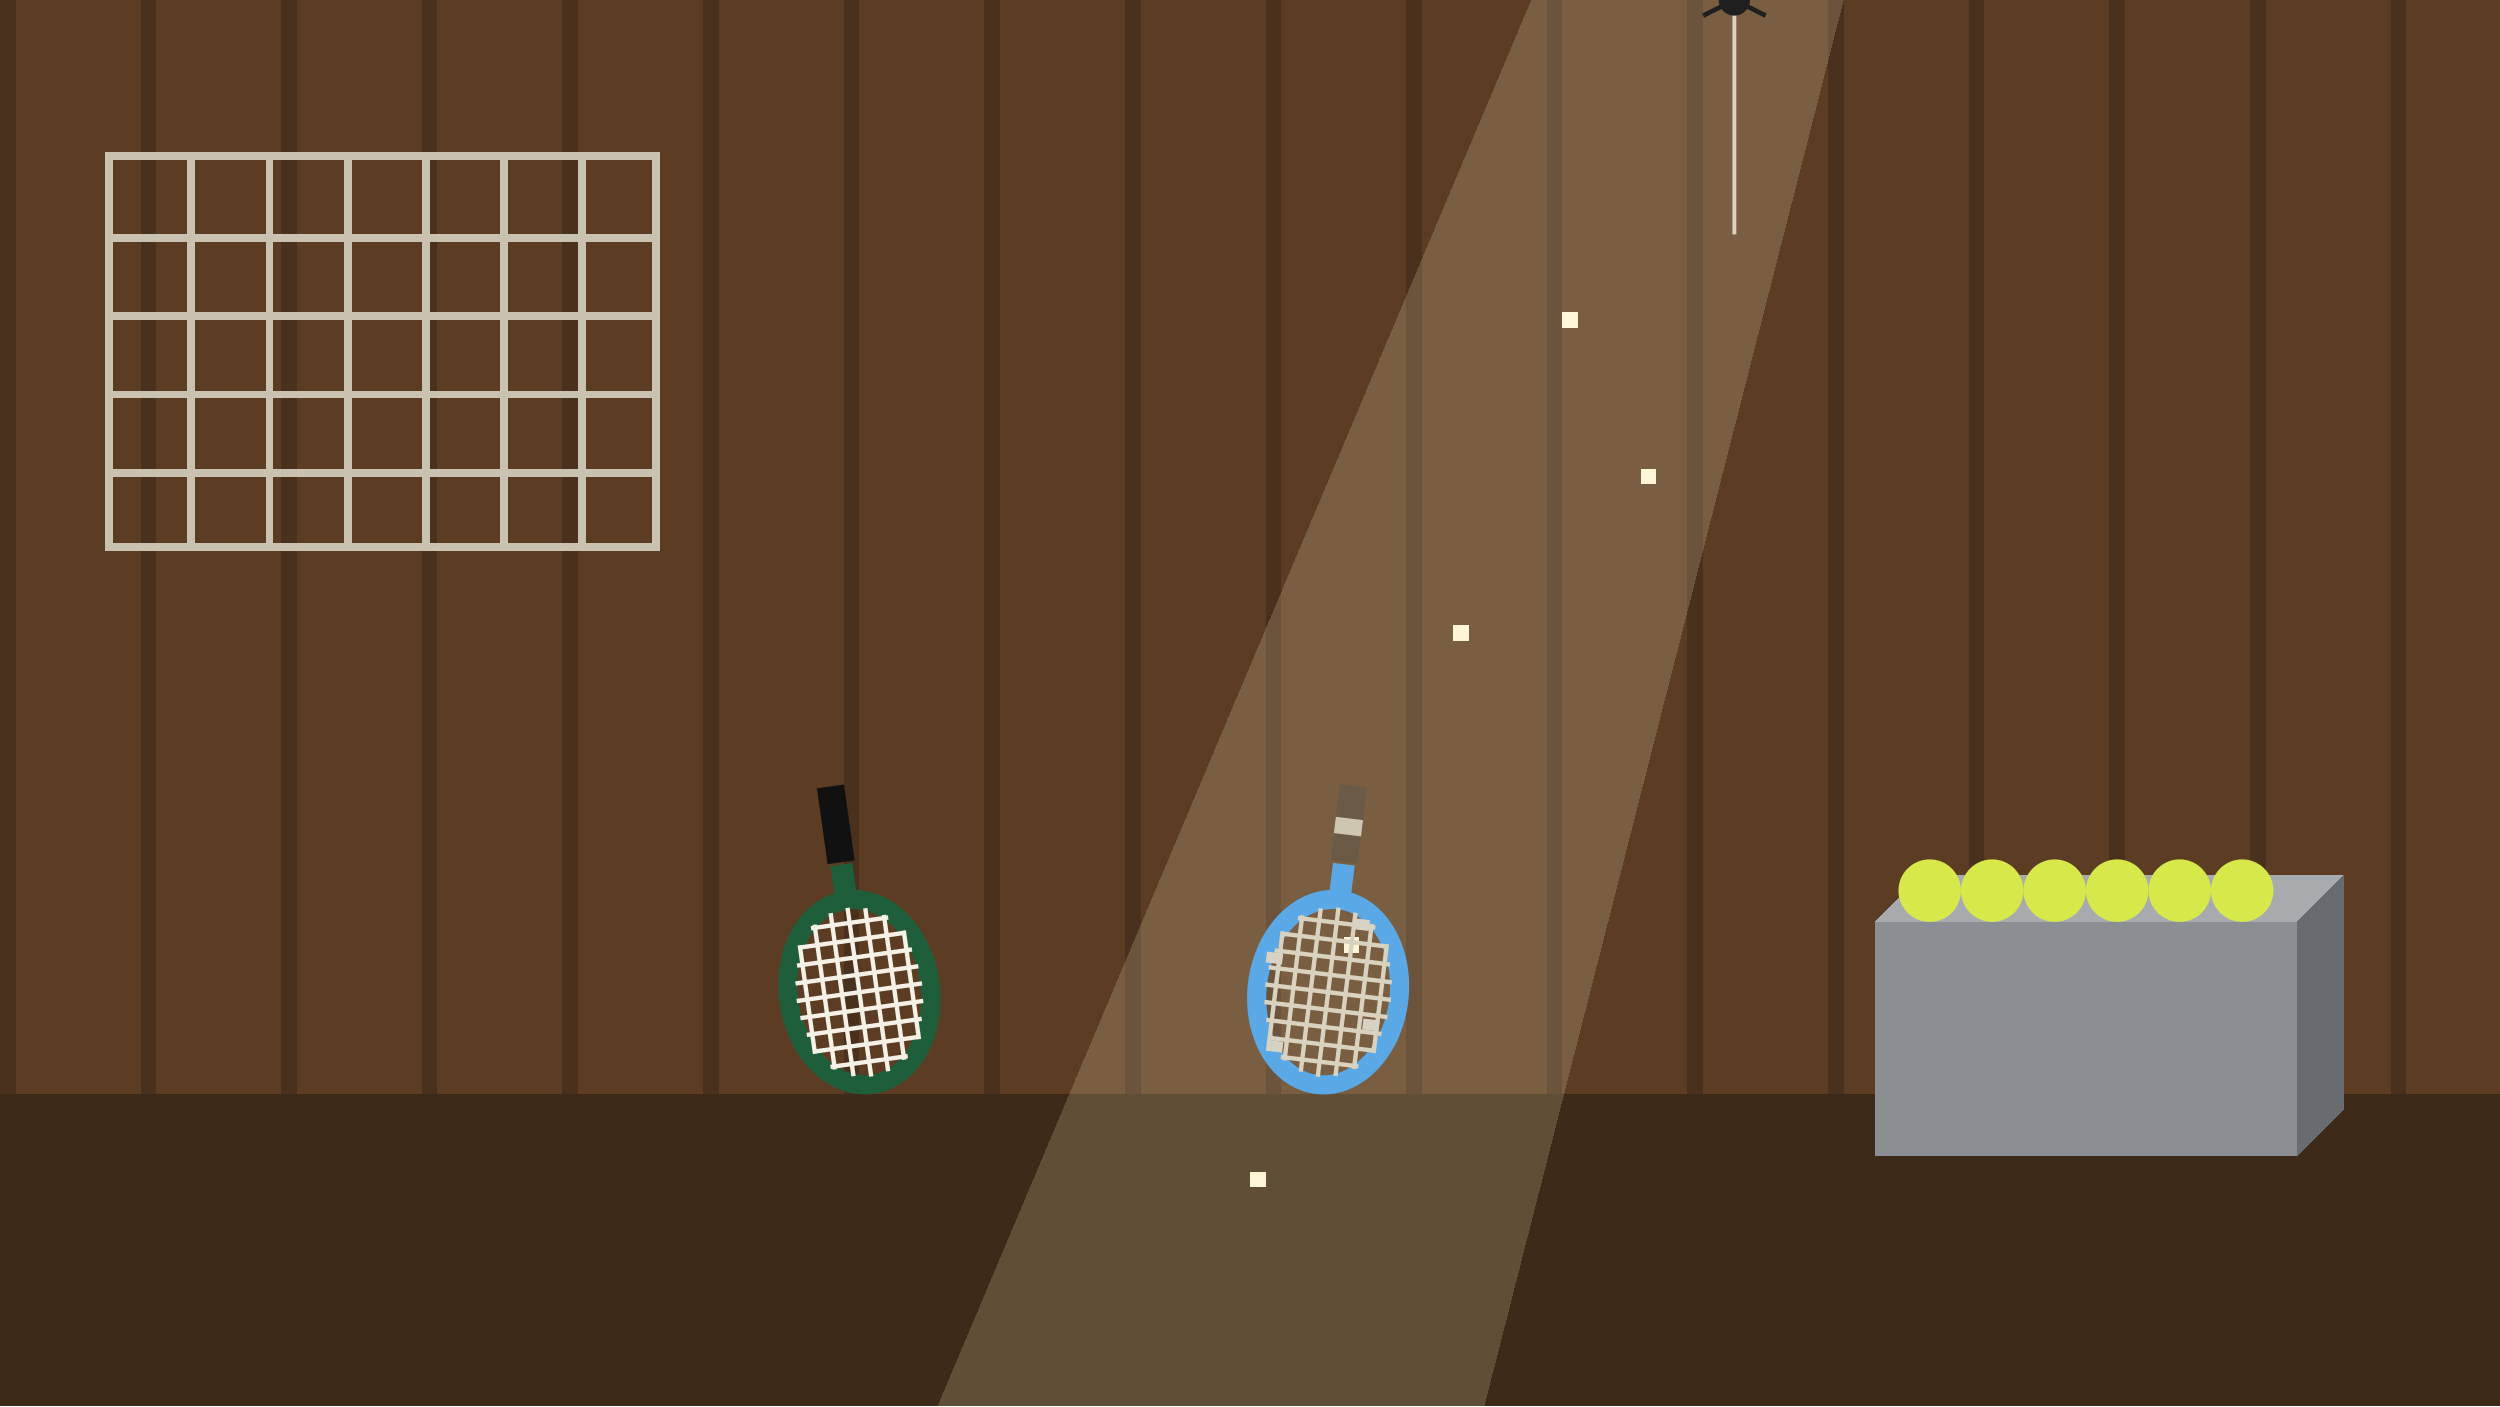
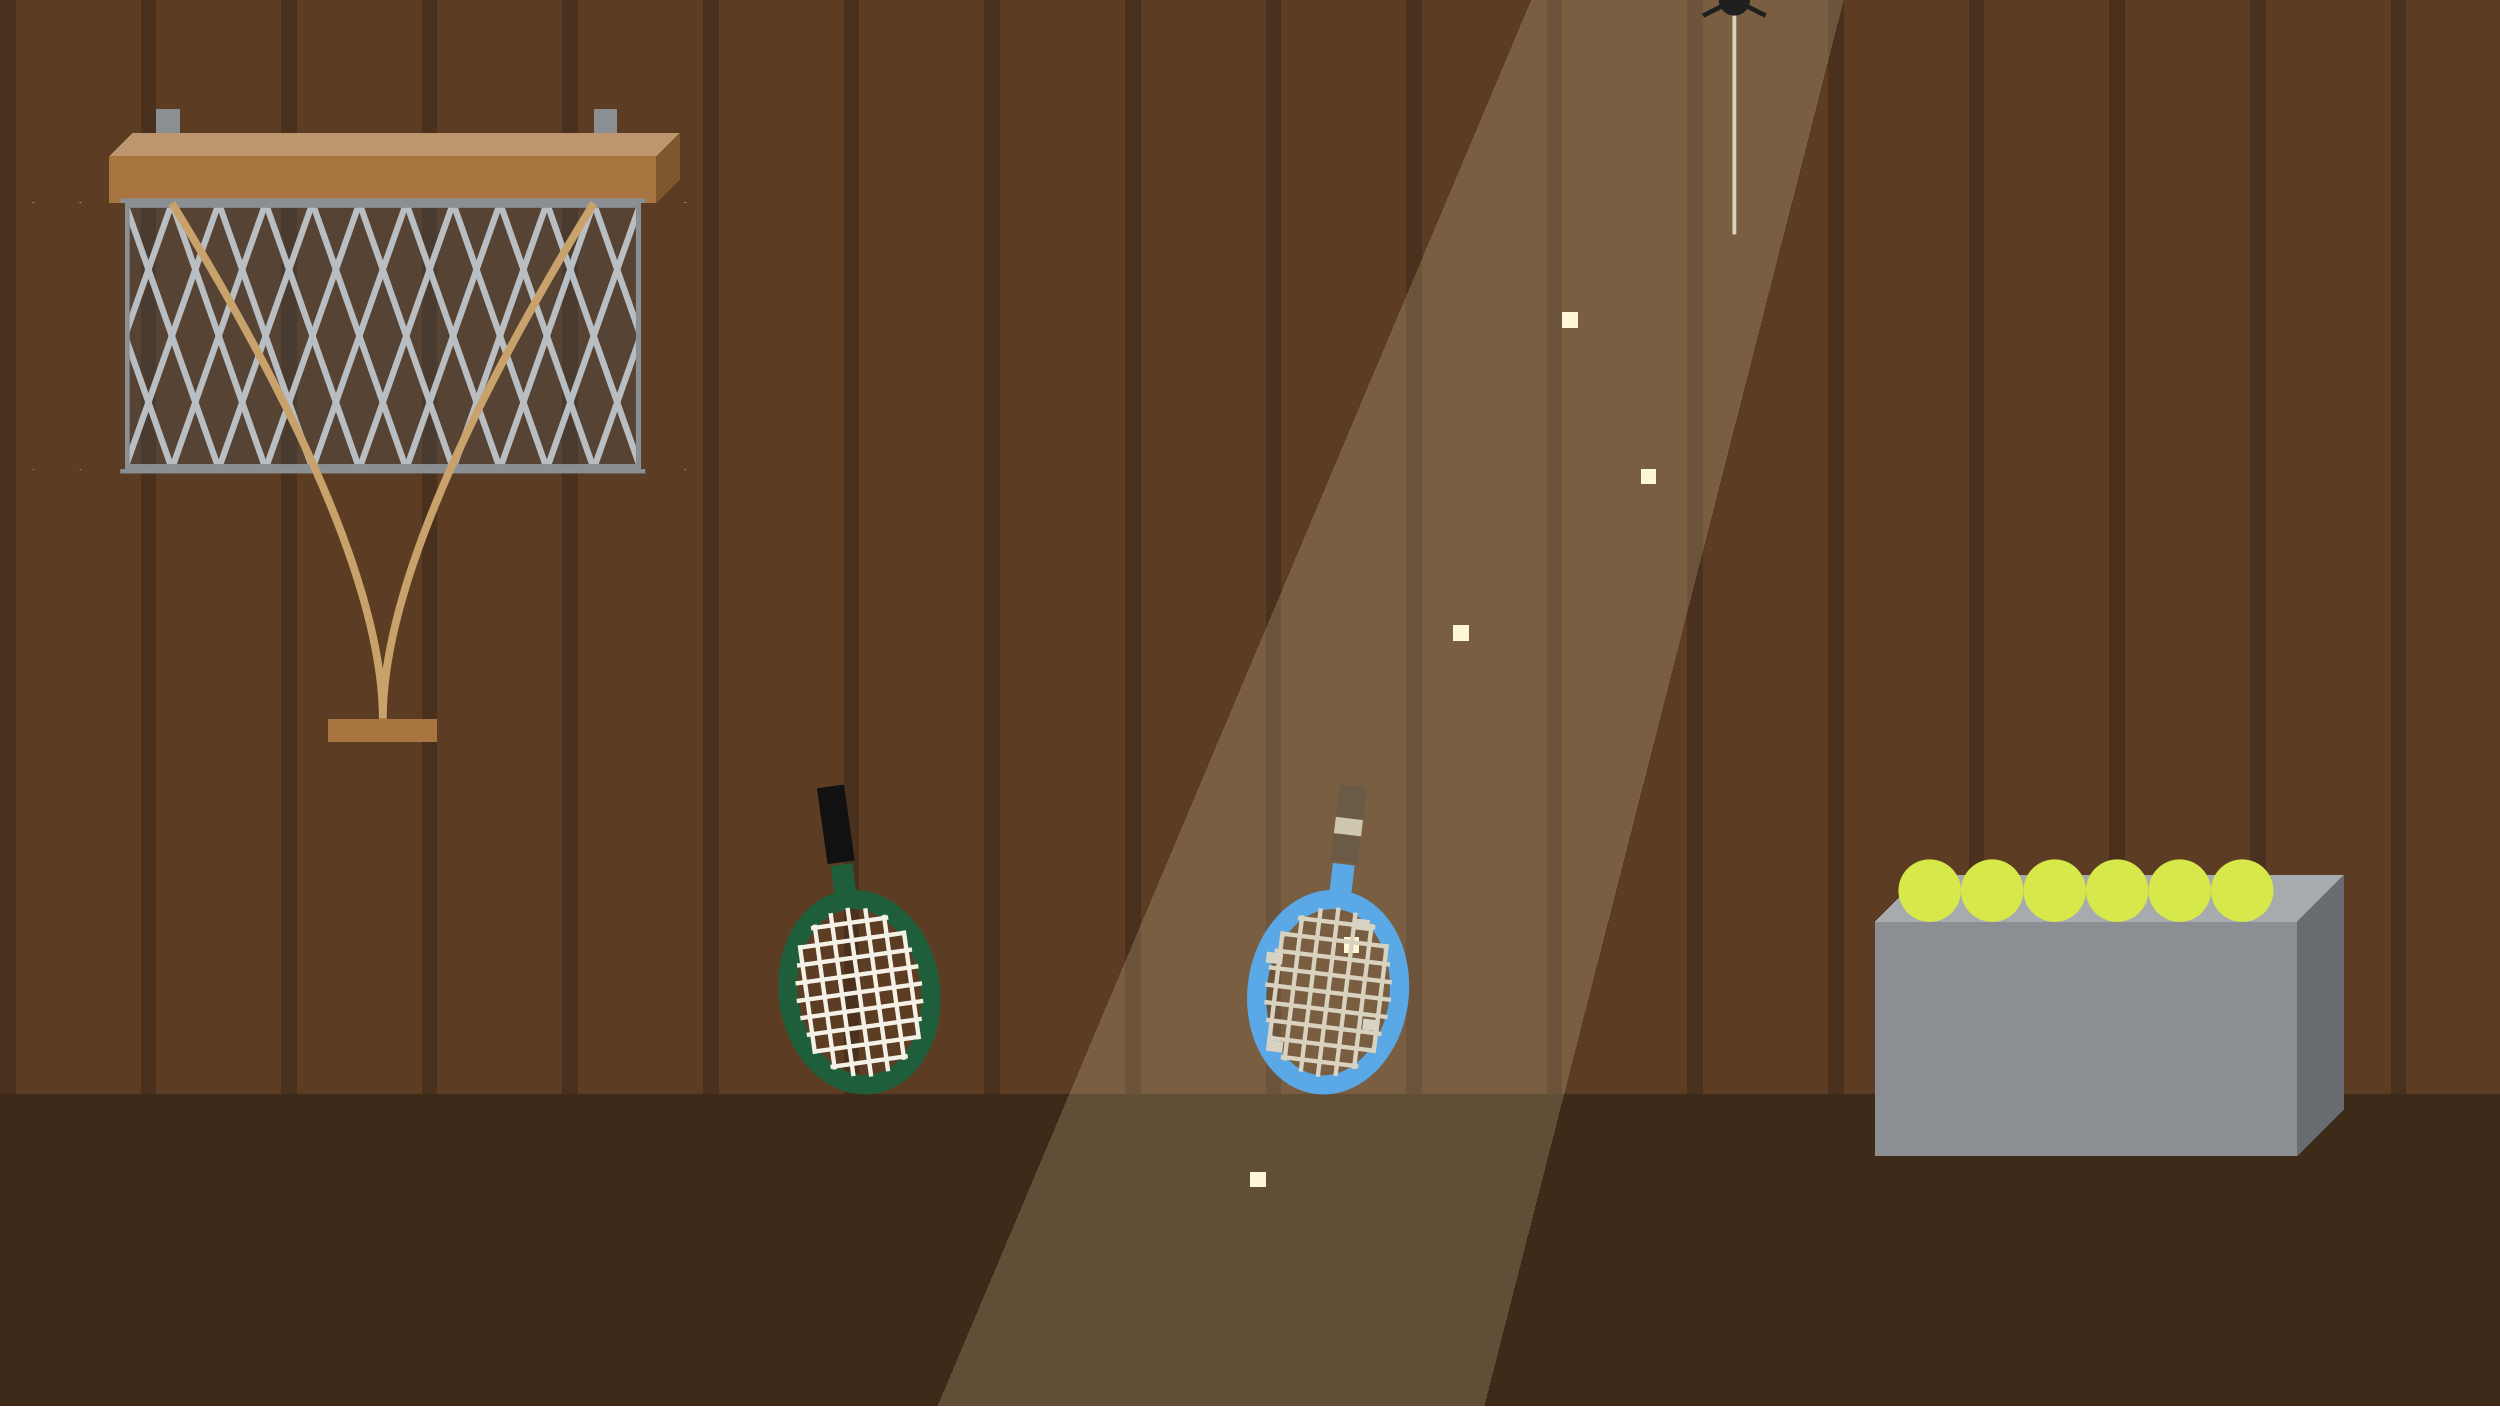
<svg xmlns="http://www.w3.org/2000/svg" viewBox="0 0 320 180" shape-rendering="crispEdges">
  <defs />
  <rect x="0" y="0" width="320" height="180" fill="#5c3d24" />
  <rect x="0" y="0" width="2" height="140" fill="#4a311d" />
  <rect x="18" y="0" width="2" height="140" fill="#4a311d" />
  <rect x="36" y="0" width="2" height="140" fill="#4a311d" />
  <rect x="54" y="0" width="2" height="140" fill="#4a311d" />
  <rect x="72" y="0" width="2" height="140" fill="#4a311d" />
  <rect x="90" y="0" width="2" height="140" fill="#4a311d" />
  <rect x="108" y="0" width="2" height="140" fill="#4a311d" />
  <rect x="126" y="0" width="2" height="140" fill="#4a311d" />
  <rect x="144" y="0" width="2" height="140" fill="#4a311d" />
  <rect x="162" y="0" width="2" height="140" fill="#4a311d" />
  <rect x="180" y="0" width="2" height="140" fill="#4a311d" />
  <rect x="198" y="0" width="2" height="140" fill="#4a311d" />
  <rect x="216" y="0" width="2" height="140" fill="#4a311d" />
  <rect x="234" y="0" width="2" height="140" fill="#4a311d" />
  <rect x="252" y="0" width="2" height="140" fill="#4a311d" />
  <rect x="270" y="0" width="2" height="140" fill="#4a311d" />
  <rect x="288" y="0" width="2" height="140" fill="#4a311d" />
  <rect x="306" y="0" width="2" height="140" fill="#4a311d" />
  <rect x="0" y="140" width="320" height="40" fill="#3e2a19" />
  <polygon points="196,0 236,0 190,180 120,180" fill="#fff3c4" opacity="0.18" />
  <rect x="200" y="40" width="2" height="2" fill="#fff6d8">
    <animate attributeName="opacity" values="0;1;0" dur="1.0s" repeatCount="indefinite" />
    <animate attributeName="y" values="40;34;40" dur="2.0s" repeatCount="indefinite" />
  </rect>
  <rect x="186" y="80" width="2" height="2" fill="#fff6d8">
    <animate attributeName="opacity" values="0;1;0" dur="1.3s" repeatCount="indefinite" />
    <animate attributeName="y" values="80;74;80" dur="2.4s" repeatCount="indefinite" />
  </rect>
  <rect x="172" y="120" width="2" height="2" fill="#fff6d8">
    <animate attributeName="opacity" values="0;1;0" dur="1.6s" repeatCount="indefinite" />
    <animate attributeName="y" values="120;114;120" dur="2.8s" repeatCount="indefinite" />
  </rect>
  <rect x="210" y="60" width="2" height="2" fill="#fff6d8">
    <animate attributeName="opacity" values="0;1;0" dur="1.9s" repeatCount="indefinite" />
    <animate attributeName="y" values="60;54;60" dur="3.2s" repeatCount="indefinite" />
  </rect>
  <rect x="160" y="150" width="2" height="2" fill="#fff6d8">
    <animate attributeName="opacity" values="0;1;0" dur="2.2s" repeatCount="indefinite" />
    <animate attributeName="y" values="150;144;150" dur="3.6s" repeatCount="indefinite" />
  </rect>
-   <rect x="14" y="20" width="70" height="50" fill="none" stroke="#c9c2b0" stroke-width="1" />
-   <rect x="24" y="20" width="1" height="50" fill="#c9c2b0" />
-   <rect x="34" y="20" width="1" height="50" fill="#c9c2b0" />
-   <rect x="44" y="20" width="1" height="50" fill="#c9c2b0" />
-   <rect x="54" y="20" width="1" height="50" fill="#c9c2b0" />
-   <rect x="64" y="20" width="1" height="50" fill="#c9c2b0" />
-   <rect x="74" y="20" width="1" height="50" fill="#c9c2b0" />
-   <rect x="14" y="30" width="70" height="1" fill="#c9c2b0" />
-   <rect x="14" y="40" width="70" height="1" fill="#c9c2b0" />
-   <rect x="14" y="50" width="70" height="1" fill="#c9c2b0" />
-   <rect x="14" y="60" width="70" height="1" fill="#c9c2b0" />
+   <rect x="20" y="14" width="3" height="6" fill="#8a8f94" />
+   <rect x="76" y="14" width="3" height="6" fill="#8a8f94" />
+   <polygon points="14,20 17,17 87,17 84,20" fill="#bd966f" />
+   <polygon points="84,20 87,17 87,23 84,26" fill="#7e572f" />
+   <rect x="14" y="20" width="70" height="6" fill="#a8743f" />
+   <g shape-rendering="auto">
+     <rect x="16" y="26" width="66" height="34" fill="#4a4e52" opacity="0.35" />
+     <line x1="4" y1="26" x2="16" y2="60" stroke="#b9bec2" stroke-width="0.8" />
+     <line x1="10" y1="26" x2="22" y2="60" stroke="#b9bec2" stroke-width="0.8" />
+     <line x1="16" y1="26" x2="28" y2="60" stroke="#b9bec2" stroke-width="0.8" />
+     <line x1="22" y1="26" x2="34" y2="60" stroke="#b9bec2" stroke-width="0.8" />
+     <line x1="28" y1="26" x2="40" y2="60" stroke="#b9bec2" stroke-width="0.8" />
+     <line x1="34" y1="26" x2="46" y2="60" stroke="#b9bec2" stroke-width="0.8" />
+     <line x1="40" y1="26" x2="52" y2="60" stroke="#b9bec2" stroke-width="0.8" />
+     <line x1="46" y1="26" x2="58" y2="60" stroke="#b9bec2" stroke-width="0.8" />
+     <line x1="52" y1="26" x2="64" y2="60" stroke="#b9bec2" stroke-width="0.8" />
+     <line x1="58" y1="26" x2="70" y2="60" stroke="#b9bec2" stroke-width="0.8" />
+     <line x1="64" y1="26" x2="76" y2="60" stroke="#b9bec2" stroke-width="0.8" />
+     <line x1="70" y1="26" x2="82" y2="60" stroke="#b9bec2" stroke-width="0.8" />
+     <line x1="76" y1="26" x2="88" y2="60" stroke="#b9bec2" stroke-width="0.8" />
+     <line x1="16" y1="26" x2="4" y2="60" stroke="#b9bec2" stroke-width="0.8" />
+     <line x1="22" y1="26" x2="10" y2="60" stroke="#b9bec2" stroke-width="0.8" />
+     <line x1="28" y1="26" x2="16" y2="60" stroke="#b9bec2" stroke-width="0.8" />
+     <line x1="34" y1="26" x2="22" y2="60" stroke="#b9bec2" stroke-width="0.8" />
+     <line x1="40" y1="26" x2="28" y2="60" stroke="#b9bec2" stroke-width="0.8" />
+     <line x1="46" y1="26" x2="34" y2="60" stroke="#b9bec2" stroke-width="0.8" />
+     <line x1="52" y1="26" x2="40" y2="60" stroke="#b9bec2" stroke-width="0.8" />
+     <line x1="58" y1="26" x2="46" y2="60" stroke="#b9bec2" stroke-width="0.8" />
+     <line x1="64" y1="26" x2="52" y2="60" stroke="#b9bec2" stroke-width="0.8" />
+     <line x1="70" y1="26" x2="58" y2="60" stroke="#b9bec2" stroke-width="0.8" />
+     <line x1="76" y1="26" x2="64" y2="60" stroke="#b9bec2" stroke-width="0.8" />
+     <line x1="82" y1="26" x2="70" y2="60" stroke="#b9bec2" stroke-width="0.8" />
+     <line x1="88" y1="26" x2="76" y2="60" stroke="#b9bec2" stroke-width="0.8" />
+     <rect x="16" y="26" width="66" height="34" fill="none" stroke="#8a8f94" stroke-width="1.2" />
+     <path d="M 22 26 Q 49 70 49 92 M 76 26 Q 49 70 49 92" fill="none" stroke="#c9a26b" stroke-width="1" />
+   </g>
+   <rect x="42" y="92" width="14" height="3" fill="#a8743f" />
+   <rect x="0" y="26" width="16" height="34" fill="#5c3d24" />
+   <rect x="82" y="26" width="14" height="34" fill="#5c3d24" />
+   <rect x="0" y="26" width="2" height="34" fill="#4a311d" />
+   <rect x="90" y="26" width="2" height="34" fill="#4a311d" />
  <polygon points="240,118 246,112 300,112 294,118" fill="#a8abae" />
  <polygon points="294,118 300,112 300,142 294,148" fill="#686b6f" />
  <rect x="240" y="118" width="54" height="30" fill="#8b8f94" />
  <g shape-rendering="auto">
    <circle cx="247" cy="114" r="4" fill="#d7e84a" />
  </g>
  <g shape-rendering="auto">
    <circle cx="255" cy="114" r="4" fill="#d7e84a" />
  </g>
  <g shape-rendering="auto">
    <circle cx="263" cy="114" r="4" fill="#d7e84a" />
  </g>
  <g shape-rendering="auto">
    <circle cx="271" cy="114" r="4" fill="#d7e84a" />
  </g>
  <g shape-rendering="auto">
    <circle cx="279" cy="114" r="4" fill="#d7e84a" />
  </g>
  <g shape-rendering="auto">
    <circle cx="287" cy="114" r="4" fill="#d7e84a" />
  </g>
  <g shape-rendering="auto">
    <line x1="222" y1="0" x2="222" y2="30" stroke="#d9d2bf" stroke-width="0.5">
      <animate attributeName="y2" values="18;40;18" dur="3s" repeatCount="indefinite" />
    </line>
    <g>
      <animateTransform attributeName="transform" type="translate" values="0 18;0 40;0 18" dur="3s" repeatCount="indefinite" />
      <circle cx="222" cy="0" r="2" fill="#1f1f1f" />
      <path d="M 218 -2 L 222 0 L 226 -2 M 218 2 L 222 0 L 226 2" stroke="#1f1f1f" stroke-width="0.6" fill="none" />
    </g>
  </g>
  <g transform="rotate(172 110 127)" shape-rendering="auto">
    <rect x="108.6" y="137.9" width="2.8" height="5.6" fill="#1f5e3a" />
    <rect x="108.25" y="143.8" width="3.5" height="9.8" fill="#111111" />
    <ellipse cx="110" cy="127" rx="9.1" ry="11.9" fill="none" stroke="#1f5e3a" stroke-width="2.45" />
    <line x1="103.28" y1="119.976" x2="103.28" y2="134.024" stroke="#f5f1e6" stroke-width="0.56" />
    <line x1="105.52" y1="117.642" x2="105.52" y2="136.358" stroke="#f5f1e6" stroke-width="0.56" />
    <line x1="107.76" y1="116.466" x2="107.76" y2="137.534" stroke="#f5f1e6" stroke-width="0.56" />
    <line x1="110.0" y1="116.1" x2="110.0" y2="137.9" stroke="#f5f1e6" stroke-width="0.56" />
    <line x1="112.24" y1="116.466" x2="112.24" y2="137.534" stroke="#f5f1e6" stroke-width="0.56" />
    <line x1="114.48" y1="117.642" x2="114.48" y2="136.358" stroke="#f5f1e6" stroke-width="0.56" />
    <line x1="116.72" y1="119.976" x2="116.72" y2="134.024" stroke="#f5f1e6" stroke-width="0.56" />
    <line x1="105.011" y1="118.04" x2="114.989" y2="118.04" stroke="#f5f1e6" stroke-width="0.56" />
    <line x1="103.49" y1="120.28" x2="116.51" y2="120.28" stroke="#f5f1e6" stroke-width="0.56" />
    <line x1="102.57" y1="122.52" x2="117.43" y2="122.52" stroke="#f5f1e6" stroke-width="0.56" />
    <line x1="102.063" y1="124.76" x2="117.937" y2="124.76" stroke="#f5f1e6" stroke-width="0.56" />
    <line x1="101.9" y1="127.0" x2="118.1" y2="127.0" stroke="#f5f1e6" stroke-width="0.56" />
    <line x1="102.063" y1="129.24" x2="117.937" y2="129.24" stroke="#f5f1e6" stroke-width="0.56" />
    <line x1="102.57" y1="131.48" x2="117.43" y2="131.48" stroke="#f5f1e6" stroke-width="0.56" />
    <line x1="103.49" y1="133.72" x2="116.51" y2="133.72" stroke="#f5f1e6" stroke-width="0.56" />
    <line x1="105.011" y1="135.96" x2="114.989" y2="135.96" stroke="#f5f1e6" stroke-width="0.56" />
  </g>
  <g transform="rotate(187 170 127)" shape-rendering="auto">
    <rect x="168.6" y="137.9" width="2.8" height="5.6" fill="#5aa9e6" />
    <rect x="168.25" y="143.8" width="3.5" height="9.8" fill="#6b5a45" />
    <ellipse cx="170" cy="127" rx="9.1" ry="11.9" fill="none" stroke="#5aa9e6" stroke-width="2.45" />
    <line x1="163.28" y1="119.976" x2="163.28" y2="134.024" stroke="#d9d2bf" stroke-width="0.56" />
    <line x1="165.52" y1="117.642" x2="165.52" y2="136.358" stroke="#d9d2bf" stroke-width="0.56" />
    <line x1="167.76" y1="116.466" x2="167.76" y2="137.534" stroke="#d9d2bf" stroke-width="0.56" />
    <line x1="170.0" y1="116.1" x2="170.0" y2="137.9" stroke="#d9d2bf" stroke-width="0.56" />
    <line x1="172.24" y1="116.466" x2="172.24" y2="137.534" stroke="#d9d2bf" stroke-width="0.56" />
    <line x1="174.48" y1="117.642" x2="174.48" y2="136.358" stroke="#d9d2bf" stroke-width="0.56" />
    <line x1="176.72" y1="119.976" x2="176.72" y2="134.024" stroke="#d9d2bf" stroke-width="0.56" />
    <line x1="165.011" y1="118.04" x2="174.989" y2="118.04" stroke="#d9d2bf" stroke-width="0.56" />
    <line x1="163.49" y1="120.28" x2="176.51" y2="120.28" stroke="#d9d2bf" stroke-width="0.56" />
    <line x1="162.57" y1="122.52" x2="177.43" y2="122.52" stroke="#d9d2bf" stroke-width="0.56" />
    <line x1="162.063" y1="124.76" x2="177.937" y2="124.76" stroke="#d9d2bf" stroke-width="0.56" />
    <line x1="161.9" y1="127.0" x2="178.1" y2="127.0" stroke="#d9d2bf" stroke-width="0.56" />
    <line x1="162.063" y1="129.24" x2="177.937" y2="129.24" stroke="#d9d2bf" stroke-width="0.56" />
    <line x1="162.57" y1="131.48" x2="177.43" y2="131.48" stroke="#d9d2bf" stroke-width="0.56" />
    <line x1="163.49" y1="133.72" x2="176.51" y2="133.72" stroke="#d9d2bf" stroke-width="0.56" />
    <line x1="165.011" y1="135.96" x2="174.989" y2="135.96" stroke="#d9d2bf" stroke-width="0.56" />
    <rect x="163.0" y="122.8" width="2.1" height="1.4" fill="#d8d2c4" />
    <rect x="176.3" y="129.8" width="2.1" height="1.4" fill="#d8d2c4" />
    <rect x="165.8" y="135.4" width="2.1" height="1.4" fill="#d8d2c4" />
    <rect x="174.9" y="118.6" width="2.1" height="1.4" fill="#d8d2c4" />
    <rect x="168.25" y="147.3" width="3.5" height="2.1" fill="#cfc6b0" />
  </g>
</svg>
